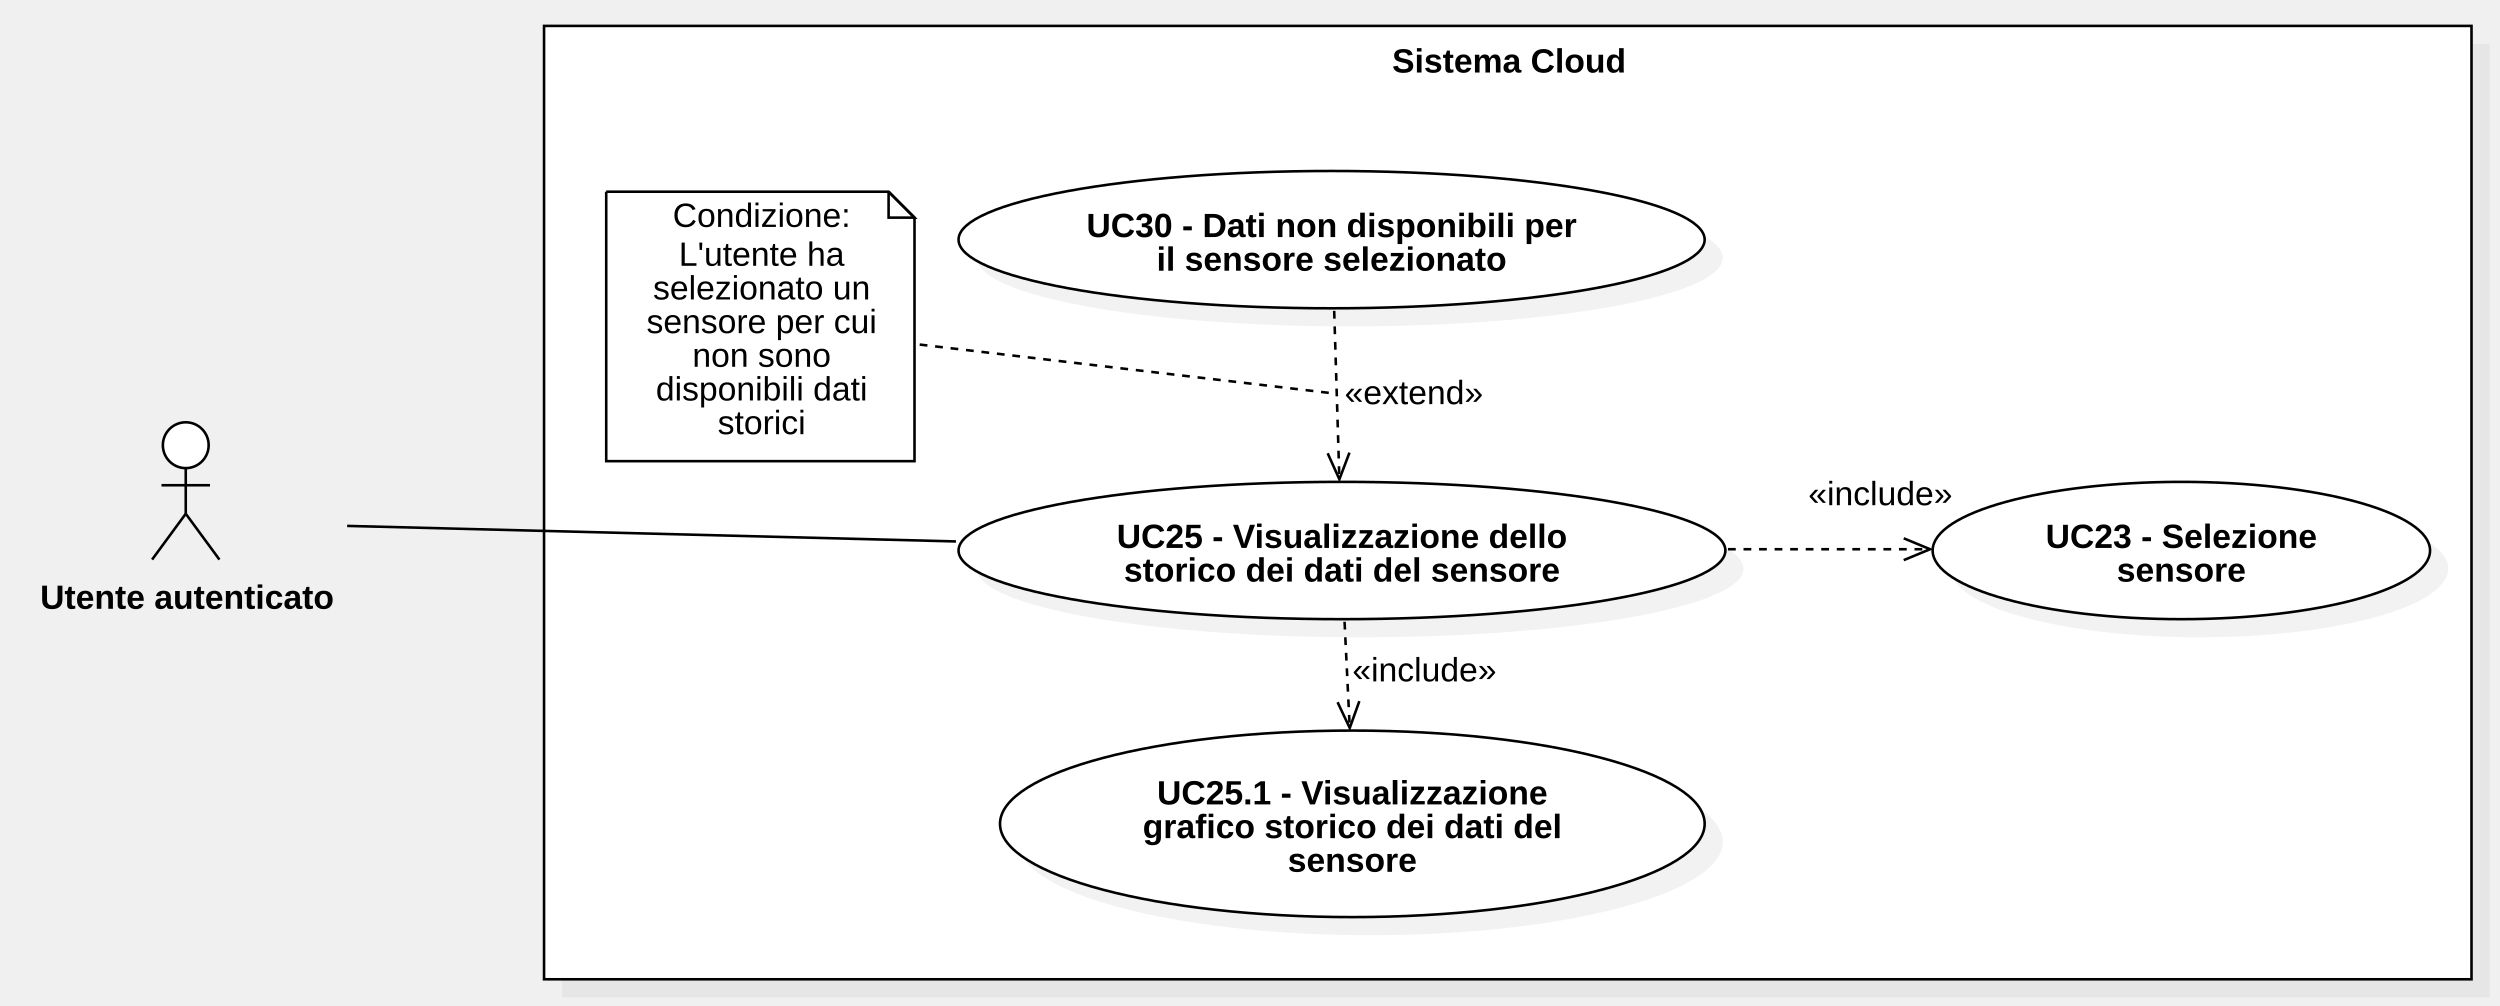
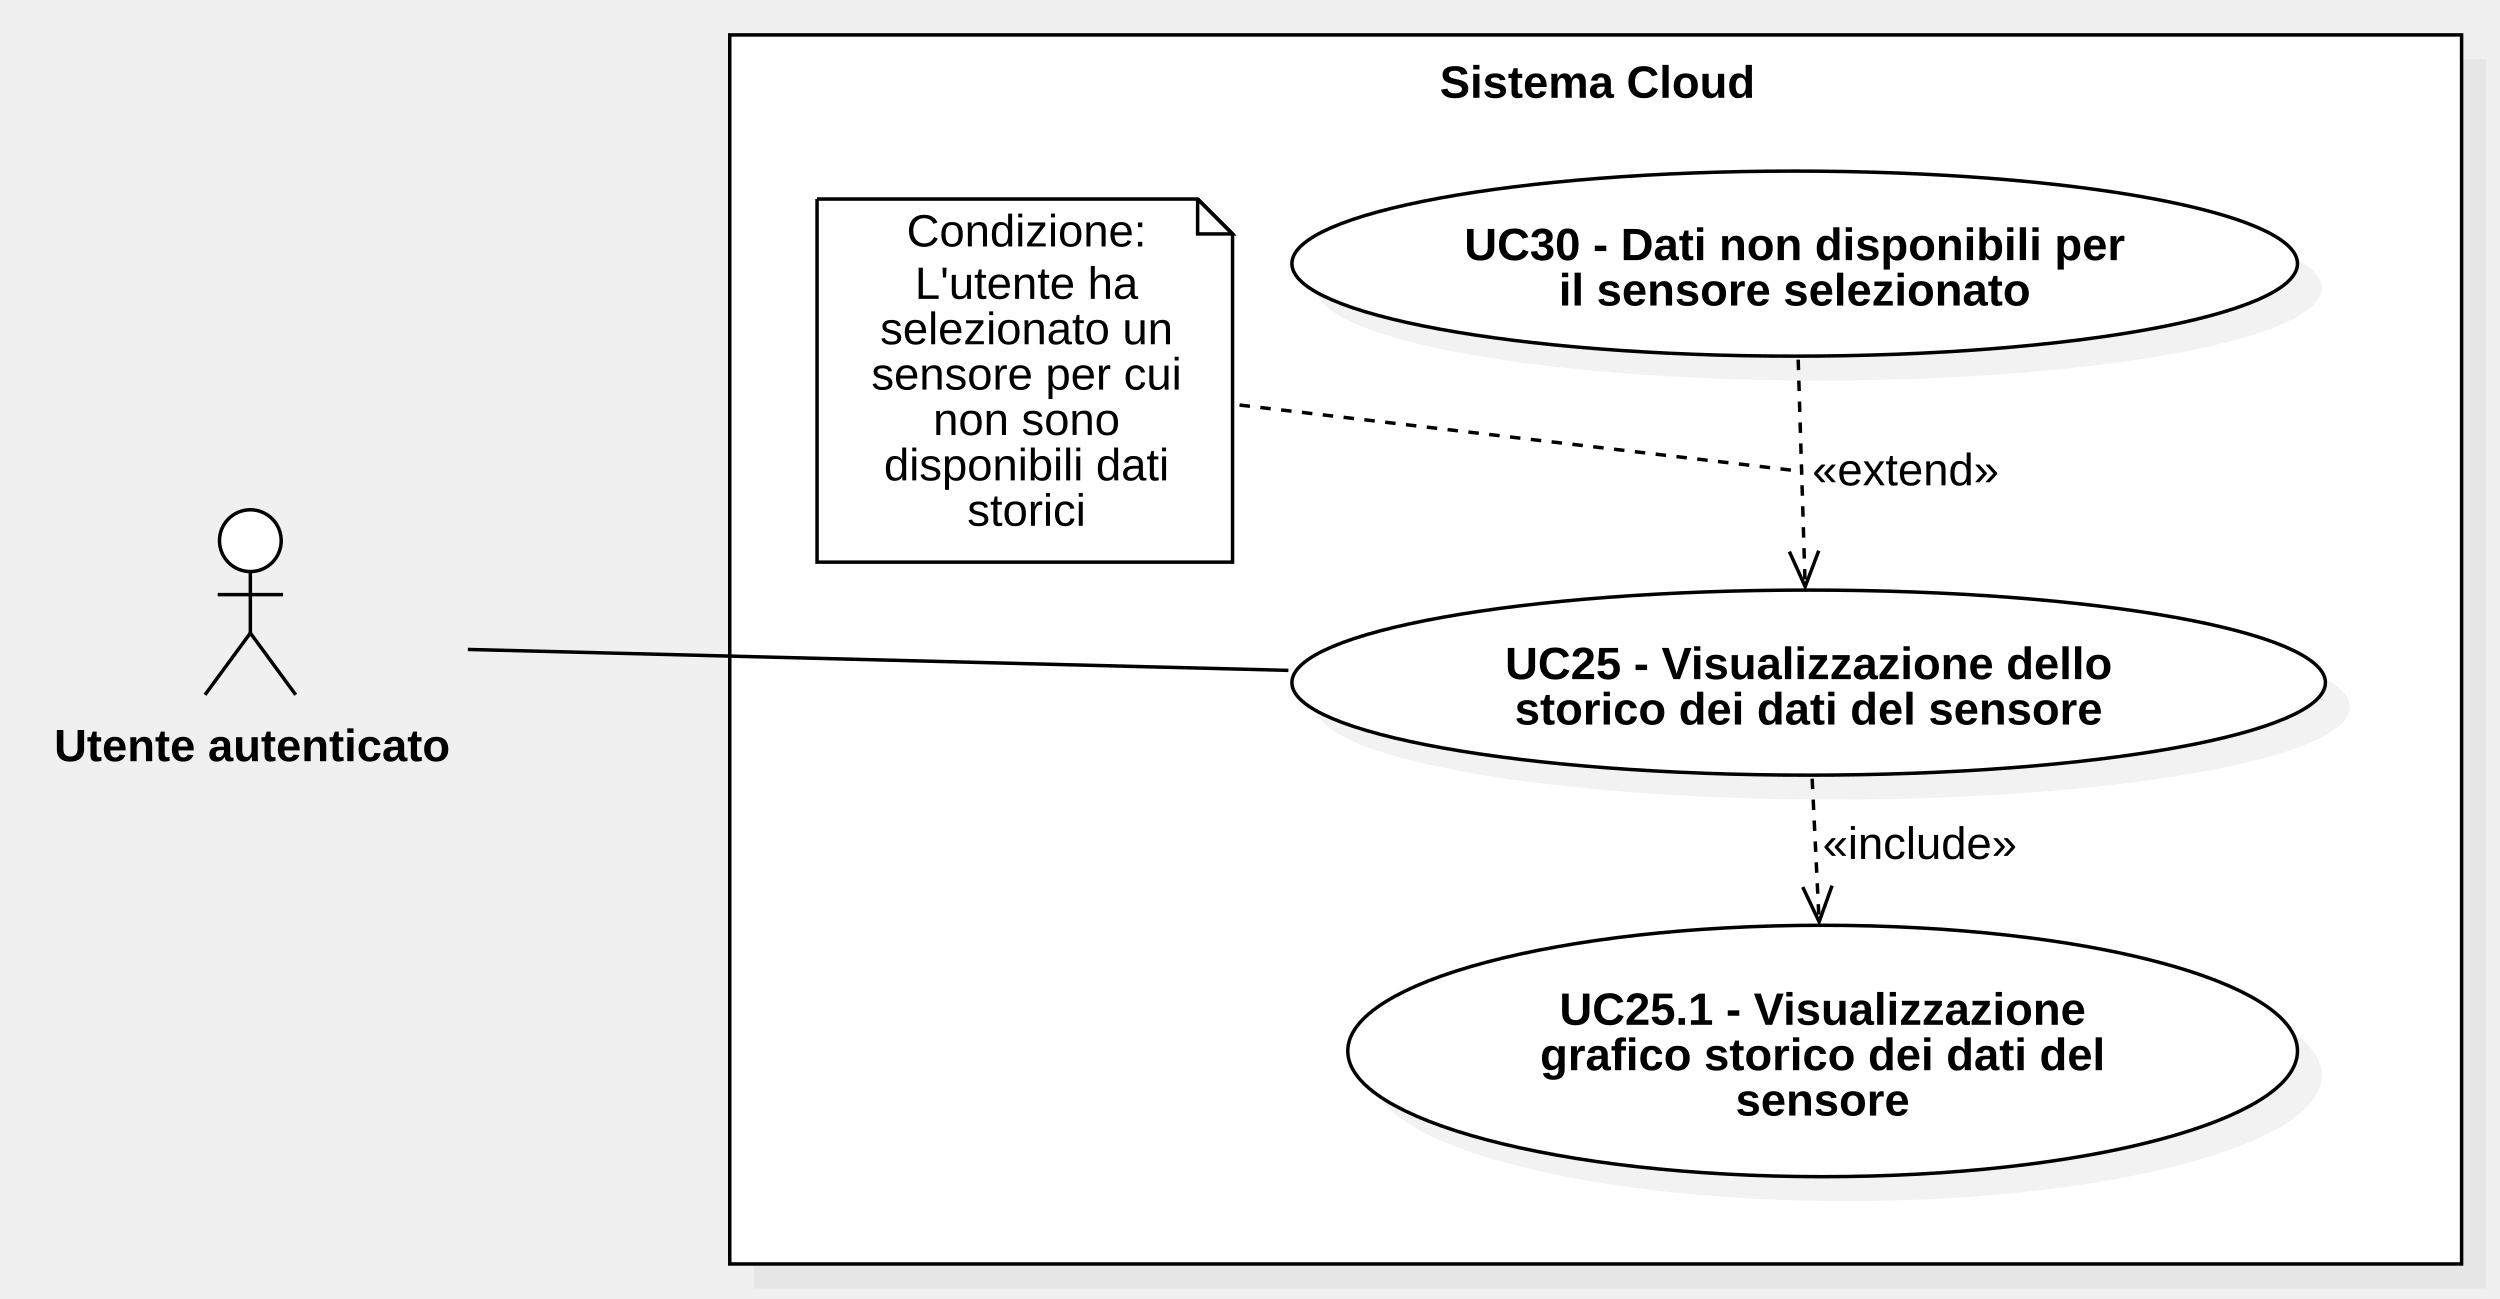
- <svg xmlns="http://www.w3.org/2000/svg" version="1.1" width="965" height="388">
+ <svg xmlns="http://www.w3.org/2000/svg" version="1.1" width="716" height="372">
  <defs />
  <g>
    <g>
-       <rect fill="#C0C0C0" stroke="none" x="576" y="385" width="744" height="368" transform="matrix(1 0 0 1 -359 -368)" fill-opacity="0.2" />
+       <rect fill="#C0C0C0" stroke="none" x="391" y="431" width="496" height="352" transform="matrix(1 0 0 1 -175 -414)" fill-opacity="0.2" />
    </g>
    <g>
-       <rect fill="#ffffff" stroke="none" x="569" y="378" width="744" height="368" transform="matrix(1 0 0 1 -359 -368)" />
+       <rect fill="#ffffff" stroke="none" x="384" y="424" width="496" height="352" transform="matrix(1 0 0 1 -175 -414)" />
    </g>
    <g>
-       <path fill="none" stroke="#000000" paint-order="fill stroke markers" d=" M 210 10 L 954 10 L 954 378 L 210 378 L 210 10 Z Z" stroke-miterlimit="10" stroke-dasharray="" />
+       <path fill="none" stroke="#000000" paint-order="fill stroke markers" d=" M 209 10 L 705 10 L 705 362 L 209 362 L 209 10 Z Z" stroke-miterlimit="10" stroke-dasharray="" />
    </g>
    <g>
      <g>
        <path fill="none" stroke="none" />
-         <text fill="#000000" stroke="none" font-family="Arial" font-size="13px" font-style="normal" font-weight="bold" text-decoration="undefined" x="941.5" y="391.5" text-anchor="middle" dominant-baseline="central" transform="matrix(1 0 0 1 -359 -368)">Sistema Cloud</text>
+         <text fill="#000000" stroke="none" font-family="Arial" font-size="13px" font-style="normal" font-weight="bold" text-decoration="undefined" x="632.5" y="437.5" text-anchor="middle" dominant-baseline="central" transform="matrix(1 0 0 1 -175 -414)">Sistema Cloud</text>
      </g>
    </g>
    <g>
-       <path fill="#ffffff" stroke="none" paint-order="stroke fill markers" d=" M 62.86 171.85 C 62.86 166.962 66.818 163 71.7 163 C 76.583 163 80.54 166.962 80.54 171.85 C 80.54 176.738 76.583 180.7 71.7 180.7 C 66.818 180.7 62.86 176.738 62.86 171.85 Z" />
+       <path fill="#ffffff" stroke="none" paint-order="stroke fill markers" d=" M 62.86 154.85 C 62.86 149.962 66.818 146 71.7 146 C 76.583 146 80.54 149.962 80.54 154.85 C 80.54 159.738 76.583 163.7 71.7 163.7 C 66.818 163.7 62.86 159.738 62.86 154.85 Z" />
    </g>
    <g>
-       <path fill="none" stroke="#000000" paint-order="fill stroke markers" d=" M 62.86 171.85 C 62.86 166.962 66.818 163 71.7 163 C 76.583 163 80.54 166.962 80.54 171.85 C 80.54 176.738 76.583 180.7 71.7 180.7 C 66.818 180.7 62.86 176.738 62.86 171.85 Z" stroke-miterlimit="10" stroke-dasharray="" />
+       <path fill="none" stroke="#000000" paint-order="fill stroke markers" d=" M 62.86 154.85 C 62.86 149.962 66.818 146 71.7 146 C 76.583 146 80.54 149.962 80.54 154.85 C 80.54 159.738 76.583 163.7 71.7 163.7 C 66.818 163.7 62.86 159.738 62.86 154.85 Z" stroke-miterlimit="10" stroke-dasharray="" />
    </g>
    <g>
-       <path fill="none" stroke="#000000" paint-order="fill stroke markers" d=" M 71.7 180.7 L 71.7 198.3" stroke-miterlimit="10" stroke-dasharray="" />
+       <path fill="none" stroke="#000000" paint-order="fill stroke markers" d=" M 71.7 163.7 L 71.7 181.3" stroke-miterlimit="10" stroke-dasharray="" />
    </g>
    <g>
-       <path fill="none" stroke="#000000" paint-order="fill stroke markers" d=" M 62.34 187.3 L 81.06 187.3" stroke-miterlimit="10" stroke-dasharray="" />
+       <path fill="none" stroke="#000000" paint-order="fill stroke markers" d=" M 62.34 170.3 L 81.06 170.3" stroke-miterlimit="10" stroke-dasharray="" />
    </g>
    <g>
-       <path fill="none" stroke="#000000" paint-order="fill stroke markers" d=" M 71.7 198.3 L 58.7 216" stroke-miterlimit="10" stroke-dasharray="" />
+       <path fill="none" stroke="#000000" paint-order="fill stroke markers" d=" M 71.7 181.3 L 58.7 199" stroke-miterlimit="10" stroke-dasharray="" />
    </g>
    <g>
-       <path fill="none" stroke="#000000" paint-order="fill stroke markers" d=" M 71.7 198.3 L 84.7 216" stroke-miterlimit="10" stroke-dasharray="" />
+       <path fill="none" stroke="#000000" paint-order="fill stroke markers" d=" M 71.7 181.3 L 84.7 199" stroke-miterlimit="10" stroke-dasharray="" />
    </g>
    <g>
      <g>
        <path fill="none" stroke="none" />
-         <text fill="#000000" stroke="none" font-family="Arial" font-size="13px" font-style="normal" font-weight="bold" text-decoration="undefined" x="431.2" y="598.5" text-anchor="middle" dominant-baseline="central" transform="matrix(1 0 0 1 -359 -368)">Utente autenticato</text>
+         <text fill="#000000" stroke="none" font-family="Arial" font-size="13px" font-style="normal" font-weight="bold" text-decoration="undefined" x="247.2" y="627.5" text-anchor="middle" dominant-baseline="central" transform="matrix(1 0 0 1 -175 -414)">Utente autenticato</text>
      </g>
    </g>
    <g>
-       <path fill="#C0C0C0" stroke="none" paint-order="stroke fill markers" d=" M 377 219.5 C 377 204.864 443.262 193 525 193 C 606.738 193 673 204.864 673 219.5 C 673 234.136 606.738 246 525 246 C 443.262 246 377 234.136 377 219.5 Z" fill-opacity="0.2" />
+       <path fill="#C0C0C0" stroke="none" paint-order="stroke fill markers" d=" M 377 202.5 C 377 187.864 443.262 176 525 176 C 606.738 176 673 187.864 673 202.5 C 673 217.136 606.738 229 525 229 C 443.262 229 377 217.136 377 202.5 Z" fill-opacity="0.2" />
    </g>
    <g>
-       <path fill="#ffffff" stroke="none" paint-order="stroke fill markers" d=" M 370 212.5 C 370 197.864 436.262 186 518 186 C 599.738 186 666 197.864 666 212.5 C 666 227.136 599.738 239 518 239 C 436.262 239 370 227.136 370 212.5 Z" />
+       <path fill="#ffffff" stroke="none" paint-order="stroke fill markers" d=" M 370 195.5 C 370 180.864 436.262 169 518 169 C 599.738 169 666 180.864 666 195.5 C 666 210.136 599.738 222 518 222 C 436.262 222 370 210.136 370 195.5 Z" />
    </g>
    <g>
-       <path fill="none" stroke="#000000" paint-order="fill stroke markers" d=" M 370 212.5 C 370 197.864 436.262 186 518 186 C 599.738 186 666 197.864 666 212.5 C 666 227.136 599.738 239 518 239 C 436.262 239 370 227.136 370 212.5 Z" stroke-miterlimit="10" stroke-dasharray="" />
+       <path fill="none" stroke="#000000" paint-order="fill stroke markers" d=" M 370 195.5 C 370 180.864 436.262 169 518 169 C 599.738 169 666 180.864 666 195.5 C 666 210.136 599.738 222 518 222 C 436.262 222 370 210.136 370 195.5 Z" stroke-miterlimit="10" stroke-dasharray="" />
    </g>
    <g>
      <g>
        <path fill="none" stroke="none" />
-         <text fill="#000000" stroke="none" font-family="Arial" font-size="13px" font-style="normal" font-weight="bold" text-decoration="undefined" x="877" y="575" text-anchor="middle" dominant-baseline="central" transform="matrix(1 0 0 1 -359 -368)">UC25 - Visualizzazione dello</text>
-         <text fill="#000000" stroke="none" font-family="Arial" font-size="13px" font-style="normal" font-weight="bold" text-decoration="undefined" x="877" y="588" text-anchor="middle" dominant-baseline="central" transform="matrix(1 0 0 1 -359 -368)">storico dei dati del sensore</text>
+         <text fill="#000000" stroke="none" font-family="Arial" font-size="13px" font-style="normal" font-weight="bold" text-decoration="undefined" x="693" y="604" text-anchor="middle" dominant-baseline="central" transform="matrix(1 0 0 1 -175 -414)">UC25 - Visualizzazione dello</text>
+         <text fill="#000000" stroke="none" font-family="Arial" font-size="13px" font-style="normal" font-weight="bold" text-decoration="undefined" x="693" y="617" text-anchor="middle" dominant-baseline="central" transform="matrix(1 0 0 1 -175 -414)">storico dei dati del sensore</text>
      </g>
    </g>
    <g>
-       <path fill="#C0C0C0" stroke="none" paint-order="stroke fill markers" d=" M 377 99.5 C 377 84.864 441.471 73 521 73 C 600.529 73 665 84.864 665 99.5 C 665 114.136 600.529 126 521 126 C 441.471 126 377 114.136 377 99.5 Z" fill-opacity="0.2" />
+       <path fill="#C0C0C0" stroke="none" paint-order="stroke fill markers" d=" M 377 82.5 C 377 67.864 441.471 56 521 56 C 600.529 56 665 67.864 665 82.5 C 665 97.136 600.529 109 521 109 C 441.471 109 377 97.136 377 82.5 Z" fill-opacity="0.2" />
    </g>
    <g>
-       <path fill="#ffffff" stroke="none" paint-order="stroke fill markers" d=" M 370 92.5 C 370 77.864 434.471 66 514 66 C 593.529 66 658 77.864 658 92.5 C 658 107.136 593.529 119 514 119 C 434.471 119 370 107.136 370 92.5 Z" />
+       <path fill="#ffffff" stroke="none" paint-order="stroke fill markers" d=" M 370 75.5 C 370 60.864 434.471 49 514 49 C 593.529 49 658 60.864 658 75.5 C 658 90.136 593.529 102 514 102 C 434.471 102 370 90.136 370 75.5 Z" />
    </g>
    <g>
-       <path fill="none" stroke="#000000" paint-order="fill stroke markers" d=" M 370 92.5 C 370 77.864 434.471 66 514 66 C 593.529 66 658 77.864 658 92.5 C 658 107.136 593.529 119 514 119 C 434.471 119 370 107.136 370 92.5 Z" stroke-miterlimit="10" stroke-dasharray="" />
+       <path fill="none" stroke="#000000" paint-order="fill stroke markers" d=" M 370 75.5 C 370 60.864 434.471 49 514 49 C 593.529 49 658 60.864 658 75.5 C 658 90.136 593.529 102 514 102 C 434.471 102 370 90.136 370 75.5 Z" stroke-miterlimit="10" stroke-dasharray="" />
    </g>
    <g>
      <g>
        <path fill="none" stroke="none" />
-         <text fill="#000000" stroke="none" font-family="Arial" font-size="13px" font-style="normal" font-weight="bold" text-decoration="undefined" x="873" y="455" text-anchor="middle" dominant-baseline="central" transform="matrix(1 0 0 1 -359 -368)">UC30 - Dati non disponibili per</text>
-         <text fill="#000000" stroke="none" font-family="Arial" font-size="13px" font-style="normal" font-weight="bold" text-decoration="undefined" x="873" y="468" text-anchor="middle" dominant-baseline="central" transform="matrix(1 0 0 1 -359 -368)">il sensore selezionato</text>
+         <text fill="#000000" stroke="none" font-family="Arial" font-size="13px" font-style="normal" font-weight="bold" text-decoration="undefined" x="689" y="484" text-anchor="middle" dominant-baseline="central" transform="matrix(1 0 0 1 -175 -414)">UC30 - Dati non disponibili per</text>
+         <text fill="#000000" stroke="none" font-family="Arial" font-size="13px" font-style="normal" font-weight="bold" text-decoration="undefined" x="689" y="497" text-anchor="middle" dominant-baseline="central" transform="matrix(1 0 0 1 -175 -414)">il sensore selezionato</text>
      </g>
    </g>
    <g>
-       <path fill="#C0C0C0" stroke="none" paint-order="stroke fill markers" d=" M 753 219.5 C 753 204.864 795.981 193 849 193 C 902.019 193 945 204.864 945 219.5 C 945 234.136 902.019 246 849 246 C 795.981 246 753 234.136 753 219.5 Z" fill-opacity="0.2" />
+       <path fill="#C0C0C0" stroke="none" paint-order="stroke fill markers" d=" M 393 308 C 393 288.118 453.889 272 529 272 C 604.111 272 665 288.118 665 308 C 665 327.882 604.111 344 529 344 C 453.889 344 393 327.882 393 308 Z" fill-opacity="0.2" />
    </g>
    <g>
-       <path fill="#ffffff" stroke="none" paint-order="stroke fill markers" d=" M 746 212.5 C 746 197.864 788.981 186 842 186 C 895.019 186 938 197.864 938 212.5 C 938 227.136 895.019 239 842 239 C 788.981 239 746 227.136 746 212.5 Z" />
+       <path fill="#ffffff" stroke="none" paint-order="stroke fill markers" d=" M 386 301 C 386 281.118 446.889 265 522 265 C 597.111 265 658 281.118 658 301 C 658 320.882 597.111 337 522 337 C 446.889 337 386 320.882 386 301 Z" />
    </g>
    <g>
-       <path fill="none" stroke="#000000" paint-order="fill stroke markers" d=" M 746 212.5 C 746 197.864 788.981 186 842 186 C 895.019 186 938 197.864 938 212.5 C 938 227.136 895.019 239 842 239 C 788.981 239 746 227.136 746 212.5 Z" stroke-miterlimit="10" stroke-dasharray="" />
+       <path fill="none" stroke="#000000" paint-order="fill stroke markers" d=" M 386 301 C 386 281.118 446.889 265 522 265 C 597.111 265 658 281.118 658 301 C 658 320.882 597.111 337 522 337 C 446.889 337 386 320.882 386 301 Z" stroke-miterlimit="10" stroke-dasharray="" />
    </g>
    <g>
      <g>
        <path fill="none" stroke="none" />
-         <text fill="#000000" stroke="none" font-family="Arial" font-size="13px" font-style="normal" font-weight="bold" text-decoration="undefined" x="1201" y="575" text-anchor="middle" dominant-baseline="central" transform="matrix(1 0 0 1 -359 -368)">UC23 - Selezione</text>
-         <text fill="#000000" stroke="none" font-family="Arial" font-size="13px" font-style="normal" font-weight="bold" text-decoration="undefined" x="1201" y="588" text-anchor="middle" dominant-baseline="central" transform="matrix(1 0 0 1 -359 -368)">sensore</text>
+         <text fill="#000000" stroke="none" font-family="Arial" font-size="13px" font-style="normal" font-weight="bold" text-decoration="undefined" x="697" y="703" text-anchor="middle" dominant-baseline="central" transform="matrix(1 0 0 1 -175 -414)">UC25.1 - Visualizzazione</text>
+         <text fill="#000000" stroke="none" font-family="Arial" font-size="13px" font-style="normal" font-weight="bold" text-decoration="undefined" x="697" y="716" text-anchor="middle" dominant-baseline="central" transform="matrix(1 0 0 1 -175 -414)">grafico storico dei dati del</text>
+         <text fill="#000000" stroke="none" font-family="Arial" font-size="13px" font-style="normal" font-weight="bold" text-decoration="undefined" x="697" y="729" text-anchor="middle" dominant-baseline="central" transform="matrix(1 0 0 1 -175 -414)">sensore</text>
      </g>
    </g>
    <g>
-       <path fill="#C0C0C0" stroke="none" paint-order="stroke fill markers" d=" M 393 325 C 393 305.118 453.889 289 529 289 C 604.111 289 665 305.118 665 325 C 665 344.882 604.111 361 529 361 C 453.889 361 393 344.882 393 325 Z" fill-opacity="0.2" />
+       <path fill="none" stroke="#000000" paint-order="fill stroke markers" d=" M 515 103 L 517 168" stroke-miterlimit="10" stroke-dasharray="3" />
    </g>
    <g>
-       <path fill="#ffffff" stroke="none" paint-order="stroke fill markers" d=" M 386 318 C 386 298.118 446.889 282 522 282 C 597.111 282 658 298.118 658 318 C 658 337.882 597.111 354 522 354 C 446.889 354 386 337.882 386 318 Z" />
+       <path fill="none" stroke="#000000" paint-order="fill stroke markers" d=" M 512.48 157.972 L 517 168 L 520.895 157.713" stroke-miterlimit="10" stroke-dasharray="" />
    </g>
    <g>
-       <path fill="none" stroke="#000000" paint-order="fill stroke markers" d=" M 386 318 C 386 298.118 446.889 282 522 282 C 597.111 282 658 298.118 658 318 C 658 337.882 597.111 354 522 354 C 446.889 354 386 337.882 386 318 Z" stroke-miterlimit="10" stroke-dasharray="" />
+       <rect fill="#ffffff" stroke="none" x="694" y="542" width="53.492" height="13" transform="matrix(1 0 0 1 -175 -414)" />
    </g>
    <g>
      <g>
        <path fill="none" stroke="none" />
-         <text fill="#000000" stroke="none" font-family="Arial" font-size="13px" font-style="normal" font-weight="bold" text-decoration="undefined" x="881" y="674" text-anchor="middle" dominant-baseline="central" transform="matrix(1 0 0 1 -359 -368)">UC25.1 - Visualizzazione</text>
-         <text fill="#000000" stroke="none" font-family="Arial" font-size="13px" font-style="normal" font-weight="bold" text-decoration="undefined" x="881" y="687" text-anchor="middle" dominant-baseline="central" transform="matrix(1 0 0 1 -359 -368)">grafico storico dei dati del</text>
-         <text fill="#000000" stroke="none" font-family="Arial" font-size="13px" font-style="normal" font-weight="bold" text-decoration="undefined" x="881" y="700" text-anchor="middle" dominant-baseline="central" transform="matrix(1 0 0 1 -359 -368)">sensore</text>
+         <text fill="#000000" stroke="none" font-family="Arial" font-size="13px" font-style="normal" font-weight="normal" text-decoration="undefined" x="720.746" y="548.5" text-anchor="middle" dominant-baseline="central" transform="matrix(1 0 0 1 -175 -414)">«extend»</text>
      </g>
    </g>
    <g>
-       <path fill="none" stroke="#000000" paint-order="fill stroke markers" d=" M 515 120 L 517 185" stroke-miterlimit="10" stroke-dasharray="3" />
+       <path fill="none" stroke="#000000" paint-order="fill stroke markers" d=" M 519 223 L 521 264" stroke-miterlimit="10" stroke-dasharray="3" />
    </g>
    <g>
-       <path fill="none" stroke="#000000" paint-order="fill stroke markers" d=" M 512.48 174.972 L 517 185 L 520.895 174.713" stroke-miterlimit="10" stroke-dasharray="" />
+       <path fill="none" stroke="#000000" paint-order="fill stroke markers" d=" M 516.3 254.054 L 521 264 L 524.709 253.644" stroke-miterlimit="10" stroke-dasharray="" />
    </g>
    <g>
-       <rect fill="#ffffff" stroke="none" x="878" y="513" width="53.492" height="13" transform="matrix(1 0 0 1 -359 -368)" />
+       <rect fill="#ffffff" stroke="none" x="697" y="649" width="55.656" height="13" transform="matrix(1 0 0 1 -175 -414)" />
    </g>
    <g>
      <g>
        <path fill="none" stroke="none" />
-         <text fill="#000000" stroke="none" font-family="Arial" font-size="13px" font-style="normal" font-weight="normal" text-decoration="undefined" x="904.746" y="519.5" text-anchor="middle" dominant-baseline="central" transform="matrix(1 0 0 1 -359 -368)">«extend»</text>
+         <text fill="#000000" stroke="none" font-family="Arial" font-size="13px" font-style="normal" font-weight="normal" text-decoration="undefined" x="724.828" y="655.5" text-anchor="middle" dominant-baseline="central" transform="matrix(1 0 0 1 -175 -414)">«include»</text>
      </g>
    </g>
    <g>
-       <path fill="none" stroke="#000000" paint-order="fill stroke markers" d=" M 667 212 L 745 212" stroke-miterlimit="10" stroke-dasharray="3" />
+       <path fill="none" stroke="#000000" paint-order="fill stroke markers" d=" M 369 192 L 134 186" stroke-miterlimit="10" stroke-dasharray="" />
    </g>
    <g>
-       <path fill="none" stroke="#000000" paint-order="fill stroke markers" d=" M 734.837 216.21 L 745 212 L 734.837 207.79" stroke-miterlimit="10" stroke-dasharray="" />
+       <path fill="#ffffff" stroke="none" paint-order="stroke fill markers" d=" M 234 57 L 343 57 L 353 67 L 353 161 L 234 161 L 234 57" />
    </g>
    <g>
-       <rect fill="#ffffff" stroke="none" x="1057" y="552" width="55.656" height="13" transform="matrix(1 0 0 1 -359 -368)" />
+       <path fill="none" stroke="#000000" paint-order="fill stroke markers" d=" M 234 57 L 343 57 L 353 67 L 353 161 L 234 161 L 234 57 L 234 57" stroke-miterlimit="10" stroke-dasharray="" />
+     </g>
+     <g>
+       <path fill="none" stroke="#000000" paint-order="fill stroke markers" d=" M 343 57 L 343 67 L 353 67 L 343 57" stroke-miterlimit="10" stroke-dasharray="" />
    </g>
    <g>
      <g>
        <path fill="none" stroke="none" />
-         <text fill="#000000" stroke="none" font-family="Arial" font-size="13px" font-style="normal" font-weight="normal" text-decoration="undefined" x="1084.828" y="558.5" text-anchor="middle" dominant-baseline="central" transform="matrix(1 0 0 1 -359 -368)">«include»</text>
-       </g>
-     </g>
-     <g>
-       <path fill="none" stroke="#000000" paint-order="fill stroke markers" d=" M 519 240 L 521 281" stroke-miterlimit="10" stroke-dasharray="3" />
-     </g>
-     <g>
-       <path fill="none" stroke="#000000" paint-order="fill stroke markers" d=" M 516.3 271.054 L 521 281 L 524.709 270.644" stroke-miterlimit="10" stroke-dasharray="" />
-     </g>
-     <g>
-       <rect fill="#ffffff" stroke="none" x="881" y="620" width="55.656" height="13" transform="matrix(1 0 0 1 -359 -368)" />
-     </g>
-     <g>
-       <g>
-         <path fill="none" stroke="none" />
-         <text fill="#000000" stroke="none" font-family="Arial" font-size="13px" font-style="normal" font-weight="normal" text-decoration="undefined" x="908.828" y="626.5" text-anchor="middle" dominant-baseline="central" transform="matrix(1 0 0 1 -359 -368)">«include»</text>
-       </g>
-     </g>
-     <g>
-       <path fill="none" stroke="#000000" paint-order="fill stroke markers" d=" M 369 209 L 134 203" stroke-miterlimit="10" stroke-dasharray="" />
-     </g>
-     <g>
-       <path fill="#ffffff" stroke="none" paint-order="stroke fill markers" d=" M 234 74 L 343 74 L 353 84 L 353 178 L 234 178 L 234 74" />
-     </g>
-     <g>
-       <path fill="none" stroke="#000000" paint-order="fill stroke markers" d=" M 234 74 L 343 74 L 353 84 L 353 178 L 234 178 L 234 74 L 234 74" stroke-miterlimit="10" stroke-dasharray="" />
-     </g>
-     <g>
-       <path fill="none" stroke="#000000" paint-order="fill stroke markers" d=" M 343 74 L 343 84 L 353 84 L 343 74" stroke-miterlimit="10" stroke-dasharray="" />
-     </g>
-     <g>
-       <g>
-         <path fill="none" stroke="none" />
-         <text fill="#000000" stroke="none" font-family="Arial" font-size="13px" font-style="normal" font-weight="normal" text-decoration="undefined" x="653" y="447" text-anchor="middle" dominant-baseline="text-before-edge" transform="matrix(1 0 0 1 -359 -368)">Condizione:</text>
+         <text fill="#000000" stroke="none" font-family="Arial" font-size="13px" font-style="normal" font-weight="normal" text-decoration="undefined" x="469" y="476" text-anchor="middle" dominant-baseline="text-before-edge" transform="matrix(1 0 0 1 -175 -414)">Condizione:</text>
      </g>
    </g>
    <g>
      <g>
        <path fill="none" stroke="none" />
-         <text fill="#000000" stroke="none" font-family="Arial" font-size="13px" font-style="normal" font-weight="normal" text-decoration="undefined" x="653" y="462" text-anchor="middle" dominant-baseline="text-before-edge" transform="matrix(1 0 0 1 -359 -368)">L'utente ha</text>
-         <text fill="#000000" stroke="none" font-family="Arial" font-size="13px" font-style="normal" font-weight="normal" text-decoration="undefined" x="653" y="475" text-anchor="middle" dominant-baseline="text-before-edge" transform="matrix(1 0 0 1 -359 -368)">selezionato un</text>
-         <text fill="#000000" stroke="none" font-family="Arial" font-size="13px" font-style="normal" font-weight="normal" text-decoration="undefined" x="653" y="488" text-anchor="middle" dominant-baseline="text-before-edge" transform="matrix(1 0 0 1 -359 -368)">sensore per cui</text>
-         <text fill="#000000" stroke="none" font-family="Arial" font-size="13px" font-style="normal" font-weight="normal" text-decoration="undefined" x="653" y="501" text-anchor="middle" dominant-baseline="text-before-edge" transform="matrix(1 0 0 1 -359 -368)">non sono</text>
-         <text fill="#000000" stroke="none" font-family="Arial" font-size="13px" font-style="normal" font-weight="normal" text-decoration="undefined" x="653" y="514" text-anchor="middle" dominant-baseline="text-before-edge" transform="matrix(1 0 0 1 -359 -368)">disponibili dati</text>
-         <text fill="#000000" stroke="none" font-family="Arial" font-size="13px" font-style="normal" font-weight="normal" text-decoration="undefined" x="653" y="527" text-anchor="middle" dominant-baseline="text-before-edge" transform="matrix(1 0 0 1 -359 -368)">storici</text>
+         <text fill="#000000" stroke="none" font-family="Arial" font-size="13px" font-style="normal" font-weight="normal" text-decoration="undefined" x="469" y="491" text-anchor="middle" dominant-baseline="text-before-edge" transform="matrix(1 0 0 1 -175 -414)">L'utente ha</text>
+         <text fill="#000000" stroke="none" font-family="Arial" font-size="13px" font-style="normal" font-weight="normal" text-decoration="undefined" x="469" y="504" text-anchor="middle" dominant-baseline="text-before-edge" transform="matrix(1 0 0 1 -175 -414)">selezionato un</text>
+         <text fill="#000000" stroke="none" font-family="Arial" font-size="13px" font-style="normal" font-weight="normal" text-decoration="undefined" x="469" y="517" text-anchor="middle" dominant-baseline="text-before-edge" transform="matrix(1 0 0 1 -175 -414)">sensore per cui</text>
+         <text fill="#000000" stroke="none" font-family="Arial" font-size="13px" font-style="normal" font-weight="normal" text-decoration="undefined" x="469" y="530" text-anchor="middle" dominant-baseline="text-before-edge" transform="matrix(1 0 0 1 -175 -414)">non sono</text>
+         <text fill="#000000" stroke="none" font-family="Arial" font-size="13px" font-style="normal" font-weight="normal" text-decoration="undefined" x="469" y="543" text-anchor="middle" dominant-baseline="text-before-edge" transform="matrix(1 0 0 1 -175 -414)">disponibili dati</text>
+         <text fill="#000000" stroke="none" font-family="Arial" font-size="13px" font-style="normal" font-weight="normal" text-decoration="undefined" x="469" y="556" text-anchor="middle" dominant-baseline="text-before-edge" transform="matrix(1 0 0 1 -175 -414)">storici</text>
      </g>
    </g>
    <g>
-       <path fill="none" stroke="#000000" paint-order="fill stroke markers" d=" M 355 133 L 516 152" stroke-miterlimit="10" stroke-dasharray="3" />
+       <path fill="none" stroke="#000000" paint-order="fill stroke markers" d=" M 355 116 L 516 135" stroke-miterlimit="10" stroke-dasharray="3" />
    </g>
  </g>
</svg>
